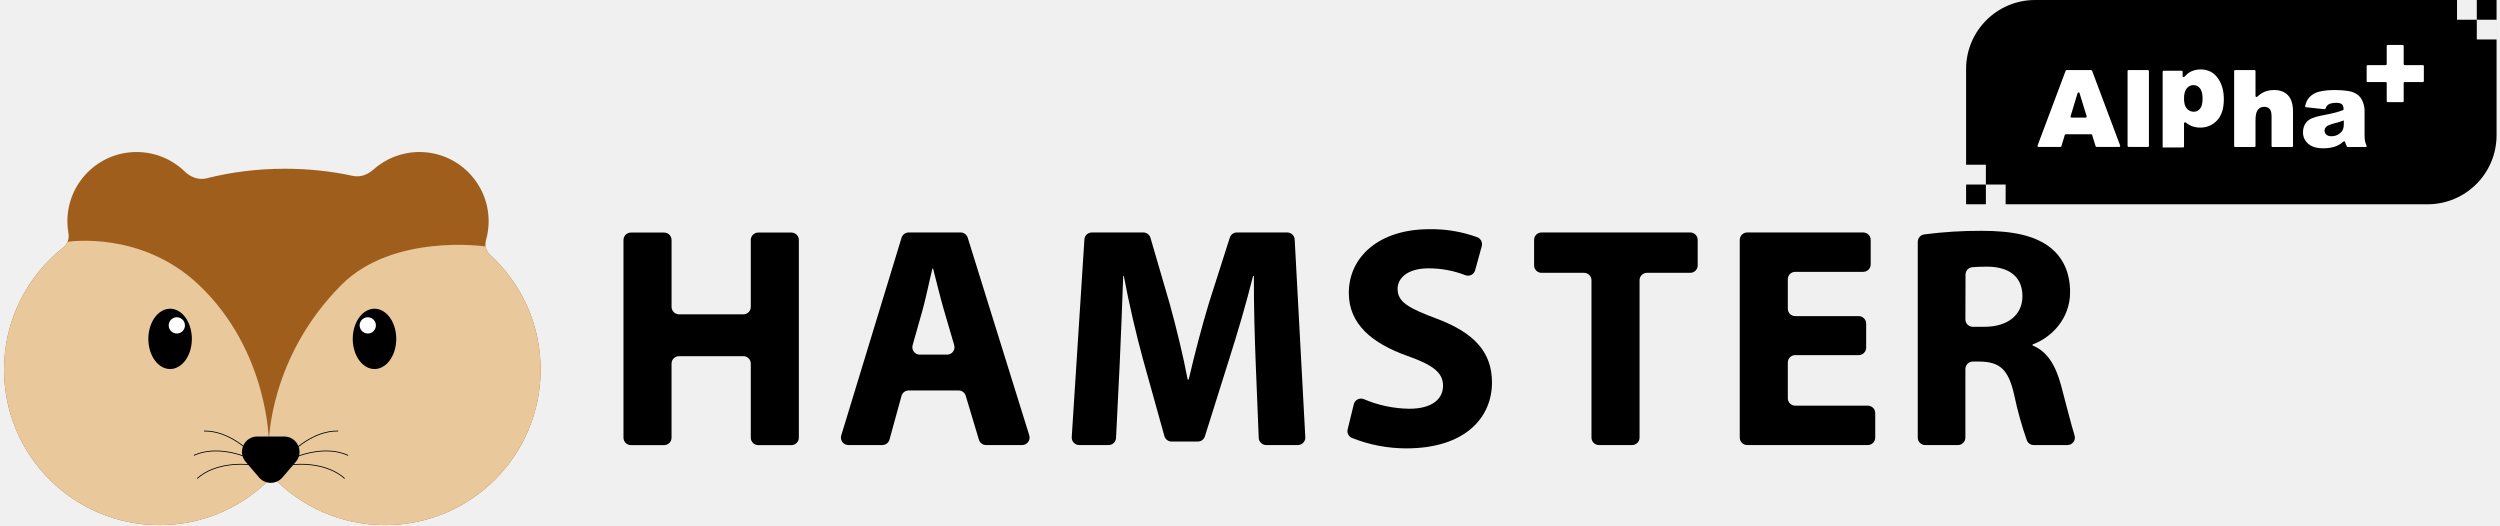
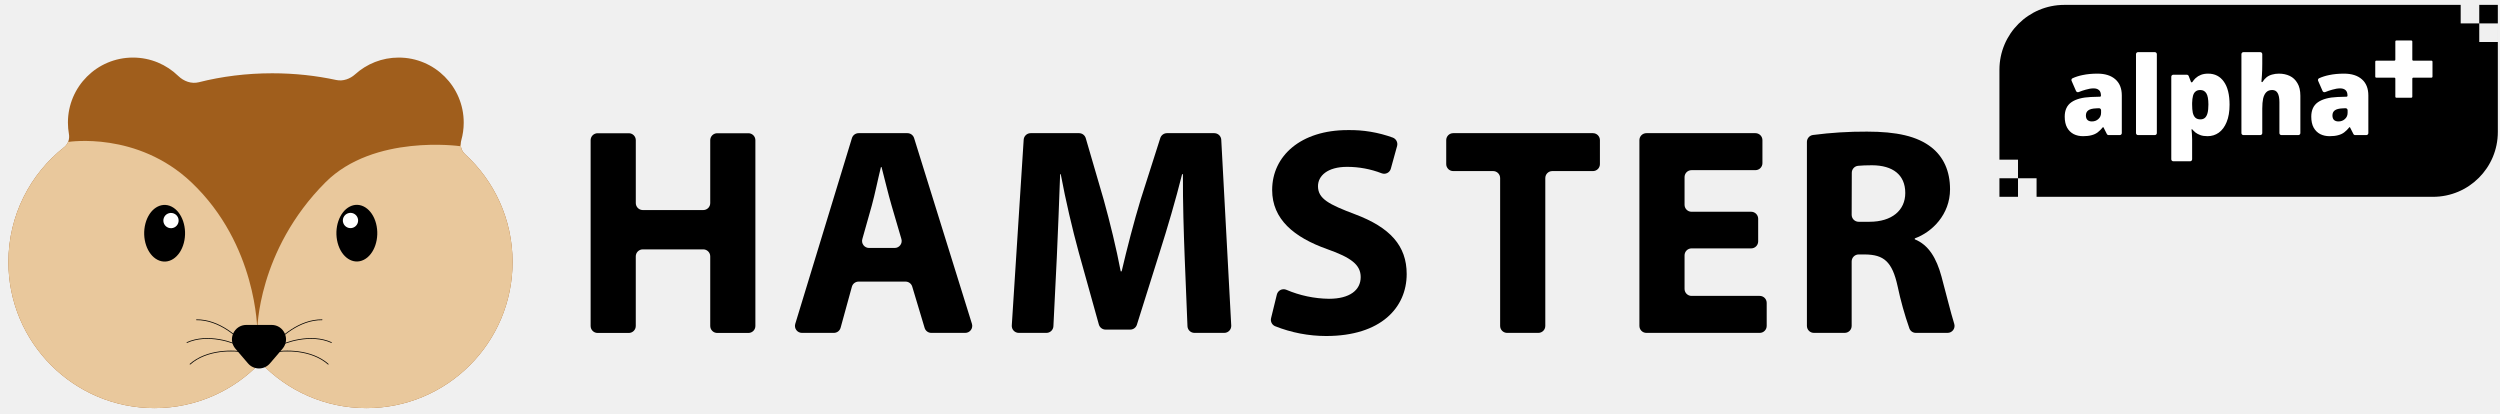
- <svg xmlns="http://www.w3.org/2000/svg" width="219" height="46" viewBox="0 0 219 46" fill="none">
-   <path d="M58.829 21.022V26.882C58.829 27.055 58.898 27.221 59.02 27.343C59.143 27.466 59.309 27.535 59.481 27.535H65.122C65.207 27.534 65.292 27.517 65.371 27.484C65.449 27.451 65.521 27.403 65.581 27.343C65.641 27.282 65.689 27.21 65.721 27.131C65.753 27.052 65.77 26.968 65.769 26.882V21.024C65.769 20.939 65.786 20.854 65.818 20.774C65.851 20.695 65.899 20.623 65.96 20.562C66.02 20.502 66.092 20.454 66.172 20.421C66.251 20.388 66.336 20.372 66.422 20.372H69.329C69.415 20.372 69.499 20.389 69.578 20.422C69.657 20.455 69.729 20.503 69.789 20.563C69.85 20.624 69.898 20.696 69.93 20.775C69.963 20.854 69.979 20.939 69.979 21.024V38.34C69.979 38.426 69.963 38.511 69.93 38.59C69.898 38.669 69.85 38.741 69.789 38.801C69.729 38.862 69.657 38.91 69.578 38.943C69.499 38.976 69.415 38.993 69.329 38.993H66.422C66.336 38.993 66.251 38.976 66.172 38.944C66.092 38.911 66.02 38.863 65.96 38.802C65.899 38.742 65.851 38.67 65.818 38.59C65.786 38.511 65.769 38.426 65.769 38.34V31.85C65.769 31.678 65.701 31.513 65.579 31.391C65.457 31.269 65.292 31.201 65.12 31.201H59.479C59.306 31.201 59.141 31.269 59.019 31.391C58.896 31.512 58.827 31.678 58.827 31.85V38.34C58.827 38.426 58.81 38.511 58.778 38.59C58.745 38.669 58.698 38.741 58.637 38.801C58.577 38.862 58.505 38.91 58.426 38.943C58.347 38.976 58.263 38.993 58.177 38.993H55.27C55.184 38.993 55.099 38.976 55.02 38.944C54.94 38.911 54.868 38.863 54.807 38.802C54.747 38.742 54.699 38.67 54.666 38.59C54.633 38.511 54.617 38.426 54.617 38.34V21.024C54.617 20.939 54.633 20.854 54.666 20.774C54.699 20.695 54.747 20.623 54.807 20.562C54.868 20.502 54.94 20.454 55.02 20.421C55.099 20.388 55.184 20.372 55.27 20.372H58.185C58.356 20.373 58.52 20.442 58.641 20.564C58.761 20.686 58.829 20.85 58.829 21.022V21.022Z" fill="black" />
-   <path d="M78.972 34.682L77.92 38.507C77.882 38.644 77.8 38.765 77.687 38.851C77.574 38.938 77.436 38.984 77.293 38.985H74.315C74.213 38.985 74.113 38.961 74.022 38.916C73.931 38.87 73.852 38.803 73.791 38.721C73.731 38.639 73.69 38.544 73.673 38.444C73.656 38.343 73.663 38.24 73.693 38.143L78.977 20.824C79.018 20.691 79.1 20.575 79.212 20.492C79.324 20.409 79.46 20.364 79.599 20.364H84.15C84.289 20.364 84.424 20.408 84.536 20.491C84.648 20.573 84.731 20.689 84.772 20.822L90.165 38.14C90.195 38.238 90.201 38.341 90.184 38.442C90.167 38.542 90.127 38.637 90.067 38.719C90.006 38.801 89.927 38.868 89.836 38.914C89.745 38.961 89.645 38.985 89.543 38.985H86.375C86.235 38.985 86.099 38.939 85.987 38.855C85.875 38.772 85.793 38.654 85.753 38.52L84.597 34.667C84.558 34.533 84.475 34.415 84.363 34.332C84.251 34.248 84.115 34.204 83.975 34.204H79.602C79.459 34.203 79.319 34.249 79.206 34.336C79.092 34.422 79.01 34.544 78.972 34.682ZM82.964 31.066C83.065 31.067 83.165 31.043 83.255 30.998C83.345 30.953 83.424 30.887 83.485 30.807C83.545 30.726 83.586 30.632 83.604 30.533C83.622 30.434 83.617 30.331 83.589 30.235L82.674 27.11C82.352 26.01 82.024 24.614 81.738 23.525H81.68C81.407 24.619 81.126 26.033 80.828 27.115L79.945 30.24C79.918 30.336 79.914 30.438 79.932 30.537C79.951 30.636 79.992 30.729 80.053 30.809C80.114 30.889 80.192 30.954 80.282 30.999C80.373 31.044 80.472 31.067 80.573 31.066H82.964Z" fill="black" />
-   <path d="M110.002 31.863C109.916 29.605 109.83 26.922 109.84 24.192H109.764C109.17 26.576 108.389 29.223 107.688 31.42L105.549 38.224C105.508 38.356 105.426 38.471 105.314 38.553C105.203 38.635 105.068 38.679 104.93 38.679H102.629C102.487 38.679 102.349 38.632 102.236 38.546C102.123 38.461 102.041 38.34 102.002 38.204L100.129 31.483C99.53 29.291 98.91 26.647 98.45 24.192H98.392C98.298 26.72 98.195 29.6 98.084 31.918L97.765 38.365C97.757 38.532 97.685 38.69 97.564 38.805C97.443 38.921 97.282 38.985 97.115 38.985H94.534C94.445 38.985 94.357 38.966 94.275 38.931C94.194 38.895 94.12 38.844 94.059 38.779C93.999 38.714 93.952 38.637 93.921 38.553C93.891 38.47 93.879 38.381 93.884 38.292L94.994 20.974C95.004 20.808 95.077 20.653 95.198 20.54C95.319 20.427 95.478 20.364 95.644 20.364H100.157C100.297 20.364 100.434 20.41 100.547 20.494C100.659 20.579 100.741 20.697 100.781 20.832L102.46 26.589C103.049 28.723 103.623 31.061 104.04 33.246H104.129C104.634 31.089 105.269 28.634 105.898 26.561L107.731 20.817C107.774 20.686 107.856 20.571 107.967 20.49C108.079 20.409 108.213 20.365 108.351 20.364H112.765C112.932 20.364 113.092 20.428 113.213 20.543C113.334 20.658 113.406 20.815 113.415 20.981L114.345 38.3C114.35 38.388 114.336 38.476 114.306 38.559C114.275 38.642 114.228 38.717 114.167 38.781C114.106 38.846 114.033 38.897 113.952 38.931C113.871 38.966 113.784 38.985 113.695 38.985H110.914C110.746 38.985 110.585 38.92 110.464 38.803C110.342 38.687 110.271 38.528 110.265 38.36L110.002 31.863Z" fill="black" />
-   <path d="M118.593 35.41C118.616 35.318 118.658 35.232 118.717 35.158C118.776 35.085 118.851 35.025 118.936 34.983C119.02 34.941 119.113 34.918 119.208 34.916C119.302 34.914 119.396 34.932 119.483 34.97C120.739 35.505 122.087 35.789 123.452 35.806C125.384 35.806 126.41 35.003 126.41 33.784C126.41 32.639 125.52 31.966 123.293 31.18C120.186 30.078 118.156 28.386 118.156 25.666C118.156 22.49 120.82 20.078 125.199 20.078C126.634 20.051 128.061 20.289 129.409 20.781C129.56 20.84 129.684 20.952 129.757 21.097C129.829 21.242 129.846 21.409 129.803 21.565L129.222 23.671C129.199 23.758 129.157 23.84 129.101 23.91C129.044 23.98 128.973 24.038 128.893 24.079C128.813 24.12 128.725 24.144 128.634 24.149C128.544 24.154 128.454 24.14 128.37 24.108C127.339 23.708 126.242 23.504 125.136 23.507C123.303 23.507 122.428 24.356 122.428 25.307C122.428 26.49 123.46 27.013 125.874 27.923C129.161 29.157 130.698 30.869 130.698 33.501C130.698 36.608 128.317 39.278 123.192 39.278C121.558 39.277 119.939 38.965 118.421 38.36C118.28 38.298 118.166 38.187 118.099 38.048C118.032 37.909 118.017 37.751 118.057 37.602L118.593 35.41Z" fill="black" />
-   <path d="M138.761 23.899H135.039C134.953 23.899 134.869 23.883 134.79 23.85C134.71 23.817 134.639 23.77 134.578 23.709C134.517 23.649 134.469 23.577 134.436 23.498C134.404 23.419 134.387 23.334 134.387 23.249V21.017C134.386 20.931 134.403 20.846 134.436 20.767C134.468 20.687 134.516 20.615 134.577 20.555C134.638 20.494 134.71 20.446 134.789 20.413C134.868 20.381 134.953 20.364 135.039 20.364H148.067C148.153 20.364 148.237 20.381 148.316 20.414C148.395 20.447 148.467 20.495 148.527 20.555C148.588 20.616 148.636 20.688 148.668 20.767C148.701 20.846 148.717 20.931 148.717 21.017V23.249C148.717 23.421 148.648 23.587 148.527 23.709C148.405 23.83 148.239 23.899 148.067 23.899H144.275C144.189 23.899 144.104 23.916 144.026 23.948C143.947 23.981 143.875 24.029 143.814 24.09C143.754 24.151 143.706 24.223 143.674 24.302C143.641 24.381 143.625 24.465 143.625 24.551V38.333C143.625 38.418 143.609 38.503 143.576 38.582C143.544 38.661 143.496 38.733 143.436 38.794C143.375 38.854 143.303 38.902 143.224 38.935C143.145 38.968 143.061 38.985 142.975 38.985H140.063C139.977 38.985 139.892 38.968 139.813 38.935C139.734 38.902 139.663 38.854 139.602 38.794C139.542 38.733 139.494 38.661 139.462 38.582C139.429 38.503 139.413 38.418 139.413 38.333V24.551C139.413 24.465 139.396 24.381 139.363 24.301C139.33 24.222 139.282 24.15 139.222 24.09C139.161 24.029 139.089 23.981 139.01 23.948C138.931 23.916 138.846 23.899 138.761 23.899Z" fill="black" />
-   <path d="M162.824 31.107H157.262C157.089 31.108 156.924 31.177 156.802 31.299C156.68 31.421 156.612 31.587 156.612 31.759V34.884C156.612 34.969 156.628 35.054 156.661 35.133C156.693 35.212 156.741 35.285 156.801 35.345C156.862 35.406 156.933 35.454 157.012 35.487C157.091 35.519 157.176 35.536 157.262 35.536H163.62C163.793 35.536 163.958 35.605 164.08 35.727C164.202 35.849 164.27 36.014 164.27 36.186V38.333C164.27 38.418 164.254 38.503 164.221 38.582C164.189 38.661 164.141 38.733 164.081 38.794C164.02 38.854 163.948 38.902 163.869 38.935C163.79 38.968 163.706 38.985 163.62 38.985H153.052C152.967 38.985 152.882 38.968 152.803 38.935C152.724 38.902 152.652 38.854 152.592 38.794C152.531 38.733 152.484 38.661 152.451 38.582C152.419 38.503 152.402 38.418 152.402 38.333V21.017C152.402 20.931 152.419 20.846 152.451 20.767C152.484 20.688 152.531 20.616 152.592 20.555C152.652 20.495 152.724 20.447 152.803 20.414C152.882 20.381 152.967 20.364 153.052 20.364H163.221C163.394 20.364 163.56 20.433 163.682 20.555C163.804 20.678 163.873 20.844 163.873 21.017V23.163C163.872 23.336 163.803 23.501 163.681 23.623C163.559 23.744 163.393 23.813 163.221 23.813H157.262C157.176 23.813 157.091 23.83 157.012 23.863C156.933 23.895 156.862 23.943 156.801 24.004C156.741 24.065 156.693 24.137 156.661 24.216C156.628 24.295 156.612 24.38 156.612 24.465V27.041C156.612 27.214 156.68 27.379 156.802 27.501C156.924 27.623 157.089 27.691 157.262 27.691H162.824C162.997 27.692 163.162 27.761 163.284 27.883C163.406 28.005 163.475 28.171 163.476 28.343V30.457C163.475 30.63 163.406 30.795 163.284 30.917C163.162 31.038 162.996 31.107 162.824 31.107V31.107Z" fill="black" />
-   <path d="M167.996 21.178C167.997 21.021 168.054 20.868 168.158 20.75C168.262 20.631 168.406 20.554 168.562 20.534C170.23 20.317 171.91 20.212 173.591 20.22C176.352 20.22 178.286 20.642 179.616 21.694C180.728 22.579 181.34 23.886 181.34 25.598C181.34 27.957 179.654 29.6 178.053 30.174V30.262C179.345 30.783 180.076 32.017 180.541 33.729C180.971 35.304 181.393 37.058 181.732 38.143C181.762 38.24 181.769 38.343 181.752 38.444C181.735 38.544 181.695 38.639 181.634 38.721C181.573 38.803 181.495 38.87 181.404 38.916C181.313 38.961 181.212 38.985 181.11 38.985H178.157C178.028 38.987 177.901 38.949 177.794 38.878C177.686 38.806 177.603 38.703 177.555 38.583C177.103 37.295 176.735 35.979 176.453 34.644C175.947 32.318 175.151 31.696 173.419 31.673H172.817C172.645 31.674 172.48 31.743 172.358 31.865C172.236 31.987 172.168 32.153 172.168 32.325V38.333C172.168 38.418 172.151 38.503 172.119 38.583C172.086 38.662 172.038 38.734 171.977 38.794C171.917 38.855 171.845 38.903 171.765 38.936C171.686 38.968 171.601 38.985 171.515 38.985H168.646C168.56 38.985 168.476 38.968 168.397 38.935C168.318 38.902 168.246 38.854 168.186 38.794C168.125 38.733 168.077 38.661 168.045 38.582C168.012 38.503 167.996 38.418 167.996 38.333V21.178ZM172.168 27.977C172.168 28.149 172.236 28.314 172.358 28.436C172.48 28.558 172.645 28.627 172.817 28.627H173.829C175.917 28.627 177.166 27.562 177.166 25.944C177.166 24.24 175.998 23.368 174.074 23.358C173.523 23.358 173.096 23.378 172.774 23.408C172.612 23.422 172.461 23.496 172.351 23.616C172.241 23.736 172.18 23.893 172.18 24.055L172.168 27.977Z" fill="black" />
-   <path d="M18.101 15.619C17.415 15.793 16.698 15.525 16.19 15.032C15.098 13.971 13.608 13.317 11.965 13.317C8.617 13.317 5.903 16.032 5.903 19.38C5.903 19.744 5.935 20.101 5.996 20.447C6.077 20.904 5.92 21.38 5.556 21.667C2.387 24.161 0.352 28.032 0.352 32.378C0.352 39.901 6.45 45.999 13.973 45.999C17.864 45.999 21.373 44.368 23.855 41.753C26.337 44.368 29.847 45.999 33.737 45.999C41.261 45.999 47.359 39.901 47.359 32.378C47.359 28.392 45.647 24.805 42.918 22.314C42.566 21.993 42.448 21.489 42.577 21.031C42.726 20.506 42.805 19.952 42.805 19.38C42.805 16.032 40.091 13.317 36.742 13.317C35.183 13.317 33.76 13.907 32.686 14.874C32.204 15.309 31.552 15.546 30.918 15.409C29.038 15.001 27.035 14.781 24.957 14.781C22.545 14.781 20.235 15.078 18.101 15.619Z" fill="#A05E1C" />
-   <path d="M5.934 21.148C5.858 21.349 5.731 21.53 5.556 21.668C2.387 24.162 0.352 28.033 0.352 32.379C0.352 39.902 6.45 46 13.973 46C17.864 46 21.373 44.369 23.855 41.754C26.337 44.369 29.847 46 33.737 46C41.261 46 47.359 39.902 47.359 32.379C47.359 28.392 45.647 24.806 42.918 22.315C42.653 22.073 42.52 21.727 42.527 21.376L42.456 21.578C42.456 21.578 34.423 20.431 29.914 24.95C23.555 31.322 23.555 38.766 23.555 38.766C23.555 38.766 23.555 30.77 17.414 24.95C12.368 20.168 5.961 21.179 5.961 21.179L5.934 21.148Z" fill="#E9C89C" />
-   <path d="M22.697 41.828C23.233 42.453 24.201 42.453 24.738 41.828L25.913 40.457C26.661 39.585 26.041 38.238 24.892 38.238H22.542C21.394 38.238 20.774 39.585 21.522 40.457L22.697 41.828Z" fill="black" />
-   <path d="M33.458 32.168C34.447 31.669 34.957 30.153 34.597 28.783C34.237 27.412 33.143 26.705 32.154 27.204C31.165 27.703 30.655 29.219 31.015 30.589C31.375 31.96 32.469 32.667 33.458 32.168Z" fill="black" />
-   <path d="M32.461 29.172C32.83 29.037 33.021 28.629 32.886 28.259C32.752 27.89 32.343 27.699 31.974 27.834C31.604 27.968 31.414 28.377 31.548 28.746C31.683 29.116 32.091 29.306 32.461 29.172Z" fill="white" />
-   <path d="M14.249 32.168C13.26 31.669 12.75 30.153 13.11 28.783C13.47 27.412 14.564 26.705 15.553 27.204C16.542 27.703 17.052 29.219 16.692 30.589C16.332 31.96 15.238 32.667 14.249 32.168Z" fill="black" />
-   <path d="M15.246 29.174C14.877 29.039 14.686 28.631 14.821 28.261C14.955 27.892 15.364 27.701 15.733 27.836C16.103 27.97 16.293 28.379 16.159 28.748C16.024 29.118 15.616 29.308 15.246 29.174Z" fill="white" />
-   <path fill-rule="evenodd" clip-rule="evenodd" d="M26.759 38.715C25.947 39.241 25.319 39.879 24.99 40.305L24.934 40.262C25.268 39.83 25.902 39.186 26.72 38.655C27.539 38.124 28.545 37.704 29.623 37.723L29.622 37.794C28.563 37.775 27.571 38.188 26.759 38.715Z" fill="black" />
-   <path fill-rule="evenodd" clip-rule="evenodd" d="M27.489 39.632C26.535 39.793 25.705 40.129 25.234 40.39L25.2 40.328C25.678 40.064 26.515 39.725 27.477 39.562C28.439 39.399 29.53 39.413 30.511 39.858L30.482 39.923C29.518 39.485 28.443 39.47 27.489 39.632Z" fill="black" />
-   <path fill-rule="evenodd" clip-rule="evenodd" d="M27.398 40.774C26.439 40.644 25.547 40.719 25.02 40.827L25.006 40.758C25.54 40.648 26.441 40.573 27.408 40.704C28.375 40.834 29.412 41.171 30.216 41.889L30.169 41.941C29.379 41.237 28.357 40.904 27.398 40.774Z" fill="black" />
-   <path fill-rule="evenodd" clip-rule="evenodd" d="M20.733 38.715C21.545 39.241 22.173 39.879 22.503 40.305L22.559 40.262C22.225 39.83 21.59 39.186 20.772 38.655C19.953 38.124 18.947 37.704 17.869 37.723L17.87 37.794C18.929 37.775 19.922 38.188 20.733 38.715Z" fill="black" />
-   <path fill-rule="evenodd" clip-rule="evenodd" d="M19.988 39.632C20.941 39.793 21.771 40.129 22.243 40.39L22.277 40.328C21.799 40.064 20.962 39.725 19.999 39.562C19.037 39.399 17.947 39.413 16.965 39.858L16.994 39.923C17.959 39.485 19.033 39.47 19.988 39.632Z" fill="black" />
-   <path fill-rule="evenodd" clip-rule="evenodd" d="M20.067 40.774C21.025 40.644 21.918 40.719 22.445 40.827L22.459 40.758C21.925 40.648 21.024 40.573 20.057 40.704C19.09 40.834 18.053 41.171 17.248 41.889L17.295 41.941C18.086 41.237 19.108 40.904 20.067 40.774Z" fill="black" />
-   <path fill-rule="evenodd" clip-rule="evenodd" d="M178.277 0H215.235V1.728H216.967V0H218.699V11.848C218.699 15.188 215.992 17.895 212.653 17.895H172.23V16.163H173.962V17.895H175.694V16.163H173.962V14.431H172.23V6.046C172.23 2.707 174.938 0 178.277 0ZM218.698 1.728H216.967V3.46H218.698V1.728Z" fill="black" />
-   <path d="M183.272 11.822C183.261 11.785 183.227 11.76 183.189 11.76H180.958C180.92 11.76 180.886 11.786 180.875 11.823L180.58 12.808C180.569 12.845 180.535 12.87 180.496 12.87H178.572C178.511 12.87 178.469 12.809 178.49 12.752L180.951 6.196C180.963 6.162 180.996 6.14 181.032 6.14H183.184C183.22 6.14 183.253 6.162 183.266 6.196L185.726 12.752C185.748 12.809 185.706 12.87 185.645 12.87H183.659C183.62 12.87 183.587 12.845 183.575 12.809L183.272 11.822ZM182.707 10.3C182.766 10.3 182.808 10.244 182.79 10.187L182.166 8.153C182.141 8.071 182.024 8.071 181.999 8.153L181.382 10.188C181.365 10.244 181.407 10.3 181.466 10.3H182.707Z" fill="white" />
-   <path d="M186.375 6.227C186.375 6.179 186.414 6.14 186.462 6.14H188.158C188.206 6.14 188.246 6.179 188.246 6.227V12.783C188.246 12.831 188.206 12.87 188.158 12.87H186.462C186.414 12.87 186.375 12.831 186.375 12.783V6.227Z" fill="white" />
-   <path d="M189.449 12.926V6.283C189.449 6.235 189.488 6.196 189.537 6.196H191.11C191.158 6.196 191.197 6.235 191.197 6.283V6.663C191.197 6.746 191.303 6.784 191.358 6.722C191.539 6.521 191.706 6.382 191.862 6.301C192.133 6.161 192.439 6.082 192.762 6.082C193.418 6.082 193.916 6.336 194.274 6.834C194.633 7.332 194.808 7.953 194.808 8.687C194.808 9.5 194.615 10.12 194.222 10.54C193.829 10.96 193.339 11.178 192.745 11.178C192.456 11.178 192.194 11.126 191.958 11.03C191.784 10.959 191.624 10.859 191.475 10.735C191.416 10.685 191.32 10.726 191.32 10.803V12.83C191.32 12.879 191.281 12.918 191.232 12.918H189.458C189.453 12.918 189.449 12.922 189.449 12.926V12.926ZM191.32 8.652C191.32 9.037 191.399 9.325 191.565 9.509C191.731 9.692 191.932 9.788 192.176 9.788C192.395 9.788 192.579 9.701 192.727 9.517C192.876 9.342 192.946 9.037 192.946 8.608C192.946 8.215 192.867 7.926 192.718 7.734C192.561 7.551 192.378 7.454 192.159 7.454C191.923 7.454 191.722 7.551 191.565 7.734C191.399 7.926 191.32 8.232 191.32 8.652Z" fill="white" />
-   <path d="M195.711 6.227C195.711 6.179 195.75 6.14 195.798 6.14H197.494C197.542 6.14 197.582 6.179 197.582 6.227V8.406C197.582 8.485 197.678 8.524 197.736 8.471C197.938 8.285 198.14 8.145 198.342 8.054C198.596 7.94 198.893 7.888 199.234 7.888C199.741 7.888 200.143 8.045 200.431 8.351C200.72 8.657 200.868 9.138 200.868 9.776V12.792C200.868 12.84 200.829 12.879 200.781 12.879H199.076C199.028 12.879 198.989 12.84 198.989 12.792V10.196C198.989 9.89 198.936 9.671 198.823 9.549C198.709 9.418 198.552 9.356 198.342 9.356C198.115 9.356 197.931 9.444 197.791 9.61C197.651 9.785 197.582 10.091 197.582 10.537V12.792C197.582 12.84 197.542 12.879 197.494 12.879H195.798C195.75 12.879 195.711 12.84 195.711 12.792V6.227Z" fill="white" />
-   <path d="M203.715 9.507C203.7 9.546 203.662 9.572 203.621 9.567L202.005 9.393C201.954 9.387 201.918 9.338 201.931 9.287C201.998 9.018 202.087 8.805 202.197 8.648C202.328 8.473 202.503 8.316 202.747 8.185C202.922 8.089 203.158 8.019 203.455 7.966C203.753 7.914 204.076 7.888 204.426 7.888C204.985 7.888 205.44 7.923 205.772 7.984C206.113 8.045 206.393 8.176 206.62 8.377C206.777 8.517 206.908 8.709 206.996 8.963C207.092 9.216 207.136 9.452 207.136 9.688V11.839C207.136 12.066 207.153 12.249 207.179 12.381C207.2 12.483 207.247 12.608 207.313 12.753C207.339 12.812 207.297 12.879 207.233 12.879H205.665C205.634 12.879 205.605 12.862 205.59 12.835C205.534 12.733 205.498 12.652 205.475 12.591C205.461 12.554 205.45 12.51 205.44 12.457C205.426 12.386 205.339 12.355 205.285 12.402C205.083 12.577 204.881 12.705 204.679 12.791C204.347 12.923 203.962 12.992 203.525 12.992C202.94 12.992 202.503 12.861 202.197 12.591C201.891 12.319 201.742 11.987 201.742 11.594C201.742 11.227 201.847 10.921 202.066 10.676C202.284 10.431 202.686 10.257 203.272 10.143C203.971 10.003 204.426 9.907 204.636 9.846C204.828 9.798 205.028 9.727 205.243 9.648C205.277 9.636 205.3 9.603 205.299 9.566C205.291 9.37 205.247 9.226 205.16 9.146C205.064 9.05 204.898 9.007 204.662 9.007C204.356 9.007 204.129 9.059 203.971 9.155C203.87 9.21 203.782 9.327 203.715 9.507ZM205.31 10.554C205.309 10.554 205.308 10.554 205.307 10.554C205.054 10.65 204.784 10.729 204.504 10.799C204.129 10.903 203.884 11 203.788 11.096C203.683 11.201 203.63 11.314 203.63 11.437C203.63 11.585 203.683 11.708 203.788 11.795C203.893 11.891 204.041 11.935 204.242 11.935C204.452 11.935 204.644 11.882 204.819 11.786C204.994 11.681 205.125 11.559 205.204 11.419C205.282 11.271 205.317 11.087 205.317 10.851V10.561C205.317 10.557 205.314 10.554 205.31 10.554V10.554Z" fill="white" />
-   <path d="M207.32 5.791C207.32 5.742 207.359 5.703 207.408 5.703H208.99C209.038 5.703 209.077 5.664 209.077 5.616V4.025C209.077 3.977 209.116 3.938 209.165 3.938H210.476C210.524 3.938 210.563 3.977 210.563 4.025V5.616C210.563 5.664 210.602 5.703 210.651 5.703H212.242C212.29 5.703 212.329 5.742 212.329 5.791V7.102C212.329 7.15 212.29 7.189 212.242 7.189H210.651C210.602 7.189 210.563 7.228 210.563 7.277V8.859C210.563 8.907 210.524 8.946 210.476 8.946H209.165C209.116 8.946 209.077 8.907 209.077 8.859V7.277C209.077 7.228 209.038 7.189 208.99 7.189H207.408C207.359 7.189 207.32 7.15 207.32 7.102V5.791Z" fill="white" />
+ <svg xmlns="http://www.w3.org/2000/svg" width="248" height="41" viewBox="0 0 248 41" fill="none">
+   <path d="M63.071 13.908V20.143C63.071 20.328 63.145 20.504 63.275 20.634C63.405 20.764 63.581 20.838 63.765 20.838H69.767C69.858 20.837 69.947 20.819 70.031 20.784C70.115 20.749 70.191 20.698 70.255 20.633C70.319 20.569 70.369 20.492 70.404 20.408C70.438 20.324 70.456 20.234 70.455 20.143V13.911C70.455 13.82 70.473 13.729 70.507 13.645C70.542 13.56 70.593 13.484 70.658 13.419C70.722 13.355 70.799 13.304 70.883 13.269C70.968 13.234 71.058 13.216 71.149 13.217H74.243C74.334 13.217 74.424 13.235 74.508 13.27C74.592 13.305 74.668 13.356 74.733 13.42C74.797 13.485 74.848 13.561 74.882 13.646C74.917 13.73 74.935 13.82 74.934 13.911V32.335C74.935 32.426 74.917 32.516 74.882 32.6C74.848 32.684 74.797 32.761 74.733 32.825C74.668 32.89 74.592 32.941 74.508 32.976C74.424 33.011 74.334 33.029 74.243 33.029H71.149C71.058 33.029 70.968 33.011 70.883 32.977C70.799 32.942 70.722 32.891 70.658 32.826C70.593 32.762 70.542 32.685 70.507 32.601C70.473 32.516 70.455 32.426 70.455 32.335V25.429C70.455 25.246 70.383 25.07 70.253 24.941C70.123 24.811 69.948 24.738 69.764 24.738H63.763C63.579 24.738 63.403 24.811 63.273 24.94C63.143 25.07 63.069 25.246 63.069 25.429V32.335C63.069 32.426 63.051 32.516 63.017 32.6C62.982 32.684 62.931 32.761 62.867 32.825C62.803 32.89 62.727 32.941 62.642 32.976C62.559 33.011 62.468 33.029 62.377 33.029H59.284C59.193 33.029 59.102 33.011 59.018 32.977C58.934 32.942 58.857 32.891 58.792 32.826C58.728 32.762 58.677 32.685 58.642 32.601C58.607 32.516 58.59 32.426 58.59 32.335V13.911C58.59 13.82 58.607 13.729 58.642 13.645C58.677 13.56 58.728 13.484 58.792 13.419C58.857 13.355 58.934 13.304 59.018 13.269C59.102 13.234 59.193 13.216 59.284 13.217H62.385C62.568 13.218 62.742 13.292 62.871 13.421C62.999 13.551 63.071 13.726 63.071 13.908V13.908Z" fill="black" />
+   <path d="M84.507 28.444L83.388 32.513C83.347 32.659 83.26 32.788 83.14 32.88C83.019 32.972 82.872 33.021 82.721 33.022H79.552C79.444 33.022 79.337 32.997 79.24 32.948C79.143 32.899 79.059 32.828 78.995 32.741C78.93 32.654 78.887 32.553 78.869 32.446C78.851 32.339 78.858 32.23 78.89 32.126L84.512 13.7C84.556 13.558 84.643 13.434 84.762 13.345C84.882 13.257 85.026 13.21 85.174 13.21H90.016C90.164 13.21 90.308 13.257 90.427 13.345C90.546 13.432 90.634 13.556 90.678 13.697L96.416 32.123C96.448 32.227 96.455 32.337 96.437 32.444C96.419 32.551 96.376 32.652 96.311 32.739C96.247 32.827 96.163 32.898 96.066 32.947C95.969 32.996 95.862 33.022 95.754 33.022H92.383C92.234 33.022 92.09 32.973 91.97 32.884C91.851 32.795 91.764 32.67 91.722 32.527L90.492 28.427C90.45 28.285 90.362 28.16 90.243 28.071C90.124 27.982 89.979 27.935 89.831 27.935H85.177C85.025 27.934 84.876 27.983 84.755 28.075C84.634 28.167 84.547 28.297 84.507 28.444ZM88.754 24.597C88.862 24.597 88.968 24.572 89.064 24.524C89.16 24.476 89.244 24.406 89.308 24.32C89.373 24.235 89.416 24.135 89.436 24.029C89.455 23.924 89.449 23.815 89.419 23.712L88.445 20.387C88.103 19.217 87.754 17.732 87.45 16.573H87.388C87.097 17.737 86.799 19.241 86.481 20.392L85.543 23.717C85.513 23.82 85.509 23.928 85.528 24.034C85.548 24.139 85.592 24.238 85.657 24.323C85.722 24.408 85.805 24.478 85.901 24.525C85.997 24.573 86.103 24.597 86.21 24.597H88.754Z" fill="black" />
+   <path d="M117.517 25.444C117.426 23.042 117.334 20.188 117.345 17.283H117.264C116.632 19.819 115.801 22.636 115.056 24.973L112.78 32.212C112.736 32.352 112.648 32.475 112.53 32.562C112.411 32.649 112.268 32.696 112.121 32.696H109.673C109.522 32.696 109.375 32.647 109.255 32.555C109.134 32.464 109.047 32.336 109.006 32.191L107.013 25.041C106.375 22.708 105.716 19.895 105.227 17.283H105.165C105.065 19.973 104.955 23.037 104.837 25.503L104.498 32.363C104.489 32.54 104.413 32.708 104.284 32.831C104.155 32.954 103.984 33.022 103.806 33.022H101.06C100.965 33.022 100.872 33.002 100.785 32.964C100.698 32.927 100.62 32.872 100.555 32.803C100.49 32.733 100.44 32.652 100.408 32.563C100.376 32.474 100.363 32.379 100.369 32.285L101.549 13.858C101.56 13.682 101.638 13.518 101.767 13.397C101.895 13.277 102.065 13.21 102.241 13.21H107.042C107.192 13.21 107.338 13.259 107.457 13.348C107.577 13.438 107.665 13.564 107.707 13.708L109.493 19.833C110.12 22.103 110.73 24.591 111.174 26.916H111.268C111.806 24.621 112.482 22.009 113.151 19.803L115.102 13.691C115.147 13.552 115.235 13.43 115.353 13.344C115.471 13.257 115.614 13.21 115.761 13.21H120.457C120.635 13.21 120.806 13.278 120.934 13.4C121.063 13.522 121.14 13.689 121.149 13.866L122.139 32.293C122.143 32.387 122.129 32.48 122.096 32.569C122.064 32.657 122.014 32.737 121.949 32.805C121.884 32.873 121.807 32.928 121.72 32.965C121.634 33.002 121.541 33.022 121.447 33.022H118.488C118.31 33.022 118.138 32.953 118.009 32.829C117.88 32.705 117.804 32.536 117.797 32.357L117.517 25.444Z" fill="black" />
+   <path d="M126.664 29.217C126.688 29.119 126.733 29.028 126.796 28.95C126.859 28.871 126.938 28.807 127.028 28.763C127.119 28.718 127.217 28.694 127.318 28.692C127.419 28.689 127.518 28.709 127.611 28.749C128.947 29.318 130.382 29.621 131.834 29.639C133.889 29.639 134.981 28.784 134.981 27.487C134.981 26.268 134.034 25.553 131.664 24.716C128.358 23.544 126.198 21.744 126.198 18.849C126.198 15.471 129.034 12.905 133.693 12.905C135.219 12.876 136.737 13.129 138.172 13.652C138.332 13.715 138.464 13.835 138.542 13.989C138.619 14.143 138.637 14.32 138.591 14.486L137.972 16.727C137.948 16.82 137.904 16.907 137.844 16.981C137.784 17.056 137.708 17.117 137.623 17.161C137.537 17.205 137.444 17.231 137.348 17.236C137.252 17.241 137.156 17.227 137.066 17.192C135.969 16.767 134.802 16.55 133.625 16.552C131.675 16.552 130.744 17.456 130.744 18.468C130.744 19.726 131.842 20.283 134.411 21.252C137.908 22.564 139.543 24.386 139.543 27.186C139.543 30.492 137.009 33.332 131.557 33.332C129.818 33.331 128.096 33 126.481 32.356C126.331 32.29 126.209 32.172 126.138 32.024C126.067 31.876 126.051 31.707 126.093 31.549L126.664 29.217Z" fill="black" />
+   <path d="M148.119 16.971H144.159C144.068 16.971 143.978 16.953 143.894 16.919C143.809 16.884 143.733 16.833 143.668 16.769C143.604 16.705 143.553 16.628 143.518 16.544C143.483 16.46 143.465 16.37 143.465 16.279V13.904C143.464 13.813 143.482 13.722 143.517 13.638C143.552 13.554 143.603 13.477 143.667 13.412C143.732 13.348 143.809 13.297 143.893 13.262C143.977 13.227 144.068 13.21 144.159 13.21H158.02C158.111 13.21 158.202 13.228 158.286 13.263C158.37 13.298 158.446 13.349 158.51 13.413C158.574 13.478 158.625 13.554 158.66 13.639C158.695 13.723 158.712 13.813 158.712 13.904V16.279C158.712 16.463 158.639 16.639 158.509 16.768C158.38 16.898 158.204 16.971 158.02 16.971H153.985C153.894 16.971 153.804 16.988 153.72 17.023C153.636 17.058 153.56 17.11 153.496 17.174C153.431 17.238 153.381 17.315 153.346 17.399C153.311 17.483 153.294 17.574 153.294 17.665V32.328C153.294 32.419 153.277 32.509 153.242 32.593C153.208 32.677 153.157 32.754 153.093 32.818C153.028 32.883 152.952 32.934 152.868 32.969C152.784 33.004 152.694 33.022 152.603 33.022H149.504C149.413 33.022 149.323 33.004 149.239 32.969C149.155 32.934 149.078 32.883 149.014 32.818C148.95 32.754 148.899 32.677 148.864 32.593C148.83 32.509 148.812 32.419 148.813 32.328V17.665C148.813 17.573 148.795 17.483 148.76 17.399C148.725 17.315 148.674 17.238 148.609 17.174C148.545 17.109 148.468 17.058 148.384 17.023C148.3 16.989 148.21 16.971 148.119 16.971Z" fill="black" />
+   <path d="M173.717 24.64H167.799C167.615 24.64 167.44 24.714 167.31 24.844C167.181 24.974 167.108 25.15 167.108 25.334V28.659C167.107 28.75 167.125 28.84 167.16 28.924C167.194 29.008 167.245 29.085 167.309 29.149C167.374 29.214 167.45 29.265 167.534 29.3C167.618 29.335 167.708 29.353 167.799 29.353H174.564C174.748 29.353 174.924 29.425 175.053 29.555C175.183 29.685 175.256 29.861 175.256 30.044V32.328C175.256 32.419 175.238 32.509 175.204 32.593C175.169 32.677 175.118 32.754 175.054 32.818C174.99 32.883 174.914 32.934 174.83 32.969C174.746 33.004 174.655 33.022 174.564 33.022H163.32C163.229 33.022 163.139 33.004 163.055 32.969C162.971 32.934 162.895 32.883 162.83 32.818C162.766 32.754 162.715 32.677 162.681 32.593C162.646 32.509 162.629 32.419 162.629 32.328V13.904C162.629 13.813 162.646 13.723 162.681 13.639C162.715 13.554 162.766 13.478 162.83 13.413C162.895 13.349 162.971 13.298 163.055 13.263C163.139 13.228 163.229 13.21 163.32 13.21H174.139C174.323 13.21 174.5 13.283 174.63 13.413C174.76 13.543 174.833 13.72 174.833 13.904V16.188C174.833 16.371 174.759 16.547 174.629 16.677C174.499 16.806 174.323 16.879 174.139 16.879H167.799C167.708 16.879 167.618 16.897 167.534 16.932C167.45 16.967 167.374 17.018 167.309 17.082C167.245 17.147 167.194 17.224 167.16 17.308C167.125 17.392 167.107 17.482 167.108 17.573V20.314C167.108 20.498 167.181 20.673 167.31 20.803C167.44 20.933 167.616 21.006 167.799 21.006H173.717C173.901 21.006 174.077 21.08 174.207 21.21C174.337 21.34 174.41 21.516 174.411 21.7V23.948C174.41 24.132 174.337 24.308 174.207 24.437C174.077 24.567 173.901 24.64 173.717 24.64V24.64Z" fill="black" />
+   <path d="M179.246 14.076C179.247 13.908 179.308 13.746 179.419 13.62C179.529 13.493 179.682 13.412 179.849 13.39C181.623 13.159 183.41 13.048 185.199 13.056C188.137 13.056 190.194 13.505 191.609 14.624C192.793 15.566 193.444 16.957 193.444 18.778C193.444 21.288 191.65 23.036 189.947 23.647V23.741C191.321 24.295 192.099 25.608 192.594 27.429C193.051 29.105 193.5 30.971 193.861 32.126C193.893 32.229 193.9 32.339 193.882 32.446C193.864 32.552 193.821 32.654 193.756 32.741C193.692 32.828 193.608 32.899 193.511 32.947C193.414 32.996 193.308 33.022 193.199 33.021H190.057C189.92 33.023 189.785 32.983 189.67 32.907C189.556 32.831 189.468 32.721 189.417 32.594C188.936 31.224 188.544 29.823 188.244 28.403C187.706 25.928 186.859 25.266 185.016 25.242H184.376C184.192 25.242 184.016 25.316 183.887 25.446C183.757 25.576 183.685 25.752 183.685 25.936V32.327C183.685 32.419 183.667 32.509 183.632 32.593C183.598 32.678 183.547 32.754 183.482 32.819C183.418 32.883 183.341 32.934 183.257 32.969C183.172 33.004 183.082 33.022 182.991 33.021H179.937C179.846 33.021 179.756 33.003 179.672 32.968C179.588 32.934 179.512 32.882 179.448 32.818C179.383 32.753 179.333 32.677 179.298 32.593C179.263 32.508 179.246 32.418 179.246 32.327V14.076ZM183.685 21.309C183.685 21.492 183.757 21.668 183.887 21.798C184.017 21.927 184.193 22 184.376 22H185.452C187.674 22 189.003 20.868 189.003 19.146C189.003 17.333 187.76 16.405 185.713 16.394C185.126 16.394 184.672 16.416 184.33 16.448C184.157 16.462 183.997 16.541 183.879 16.669C183.762 16.797 183.697 16.964 183.698 17.137L183.685 21.309Z" fill="black" />
+   <path d="M19.716 8.16C18.987 8.345 18.224 8.06 17.684 7.536C16.522 6.406 14.936 5.711 13.188 5.711C9.626 5.711 6.738 8.599 6.738 12.161C6.738 12.549 6.772 12.928 6.838 13.297C6.924 13.783 6.757 14.29 6.37 14.595C2.998 17.248 0.832 21.367 0.832 25.991C0.832 33.995 7.321 40.484 15.325 40.484C19.465 40.484 23.199 38.748 25.84 35.966C28.48 38.748 32.214 40.484 36.354 40.484C44.358 40.484 50.847 33.995 50.847 25.991C50.847 21.75 49.025 17.934 46.122 15.284C45.747 14.942 45.622 14.405 45.759 13.918C45.917 13.359 46.001 12.77 46.001 12.161C46.001 8.599 43.114 5.711 39.551 5.711C37.891 5.711 36.378 6.338 35.235 7.368C34.722 7.83 34.029 8.082 33.354 7.936C31.354 7.503 29.223 7.269 27.011 7.269C24.445 7.269 21.987 7.584 19.716 8.16Z" fill="#A05E1C" />
+   <path d="M6.771 14.042C6.691 14.257 6.556 14.449 6.37 14.595C2.998 17.249 0.832 21.367 0.832 25.991C0.832 33.996 7.321 40.485 15.325 40.485C19.465 40.485 23.199 38.749 25.84 35.967C28.48 38.749 32.214 40.485 36.354 40.485C44.358 40.485 50.847 33.996 50.847 25.991C50.847 21.75 49.025 17.935 46.122 15.284C45.84 15.027 45.699 14.659 45.705 14.284L45.63 14.499C45.63 14.499 37.083 13.28 32.285 18.087C25.52 24.867 25.52 32.788 25.52 32.788C25.52 32.788 25.52 24.28 18.986 18.087C13.617 12.999 6.8 14.076 6.8 14.076L6.771 14.042Z" fill="#E9C89C" />
+   <path d="M24.605 36.051C25.176 36.717 26.206 36.717 26.777 36.051L28.027 34.593C28.823 33.666 28.164 32.232 26.941 32.232H24.441C23.219 32.232 22.559 33.666 23.355 34.593L24.605 36.051Z" fill="black" />
+   <path d="M36.093 25.771C37.145 25.241 37.688 23.628 37.305 22.17C36.922 20.711 35.758 19.959 34.706 20.49C33.654 21.021 33.111 22.633 33.494 24.092C33.877 25.55 35.041 26.302 36.093 25.771Z" fill="black" />
+   <path d="M35.027 22.585C35.42 22.442 35.623 22.007 35.48 21.614C35.337 21.22 34.902 21.018 34.509 21.161C34.116 21.304 33.913 21.739 34.056 22.132C34.199 22.525 34.634 22.728 35.027 22.585Z" fill="white" />
+   <path d="M15.637 25.779C14.585 25.248 14.042 23.636 14.425 22.177C14.808 20.719 15.972 19.967 17.024 20.498C18.077 21.029 18.619 22.641 18.236 24.1C17.853 25.558 16.69 26.31 15.637 25.779Z" fill="black" />
+   <path d="M16.703 22.592C16.31 22.449 16.108 22.015 16.251 21.621C16.394 21.228 16.829 21.026 17.222 21.169C17.615 21.312 17.818 21.747 17.674 22.14C17.531 22.533 17.097 22.735 16.703 22.592Z" fill="white" />
+   <path fill-rule="evenodd" clip-rule="evenodd" d="M28.927 32.739C28.063 33.299 27.395 33.978 27.044 34.431L26.984 34.385C27.34 33.926 28.014 33.241 28.886 32.676C29.757 32.111 30.827 31.663 31.974 31.684L31.972 31.76C30.846 31.739 29.79 32.179 28.927 32.739Z" fill="black" />
+   <path fill-rule="evenodd" clip-rule="evenodd" d="M29.704 33.714C28.689 33.885 27.806 34.243 27.305 34.52L27.268 34.454C27.777 34.174 28.668 33.813 29.691 33.639C30.715 33.467 31.875 33.481 32.919 33.955L32.888 34.023C31.863 33.558 30.719 33.542 29.704 33.714Z" fill="black" />
+   <path fill-rule="evenodd" clip-rule="evenodd" d="M29.606 34.93C28.586 34.792 27.636 34.872 27.075 34.987L27.06 34.913C27.629 34.796 28.587 34.717 29.616 34.856C30.645 34.995 31.748 35.353 32.604 36.116L32.554 36.173C31.713 35.423 30.626 35.068 29.606 34.93Z" fill="black" />
+   <path fill-rule="evenodd" clip-rule="evenodd" d="M22.515 32.739C23.378 33.299 24.047 33.978 24.398 34.431L24.457 34.385C24.102 33.926 23.427 33.241 22.556 32.676C21.685 32.111 20.614 31.663 19.468 31.684L19.469 31.76C20.595 31.739 21.651 32.179 22.515 32.739Z" fill="black" />
+   <path fill-rule="evenodd" clip-rule="evenodd" d="M21.722 33.714C22.737 33.885 23.62 34.243 24.121 34.52L24.158 34.454C23.649 34.174 22.758 33.813 21.734 33.639C20.711 33.467 19.55 33.481 18.506 33.955L18.537 34.023C19.563 33.558 20.707 33.542 21.722 33.714Z" fill="black" />
+   <path fill-rule="evenodd" clip-rule="evenodd" d="M21.805 34.93C22.825 34.792 23.774 34.872 24.335 34.987L24.35 34.913C23.781 34.796 22.823 34.717 21.794 34.856C20.765 34.995 19.662 35.353 18.806 36.116L18.856 36.173C19.697 35.423 20.784 35.068 21.805 34.93Z" fill="black" />
+   <path fill-rule="evenodd" clip-rule="evenodd" d="M204.777 0.485H244.1V2.324H245.942V0.485H247.785V13.092C247.785 16.645 244.905 19.525 241.352 19.525H198.344V17.682H200.186V19.525H202.028V17.682H200.186V15.84H198.344V6.918C198.344 3.366 201.224 0.485 204.777 0.485ZM247.784 2.324H245.942V4.166H247.784V2.324Z" fill="black" />
+   <path d="M235.625 6.117C235.625 6.063 235.669 6.018 235.724 6.018H237.518C237.572 6.018 237.617 5.974 237.617 5.919V4.116C237.617 4.061 237.661 4.017 237.716 4.017H239.202C239.257 4.017 239.301 4.061 239.301 4.116V5.919C239.301 5.974 239.346 6.018 239.4 6.018H241.204C241.259 6.018 241.303 6.063 241.303 6.117V7.604C241.303 7.658 241.259 7.703 241.204 7.703H239.4C239.346 7.703 239.301 7.747 239.301 7.802V9.595C239.301 9.65 239.257 9.694 239.202 9.694H237.716C237.661 9.694 237.617 9.65 237.617 9.595V7.802C237.617 7.747 237.572 7.703 237.518 7.703H235.724C235.669 7.703 235.625 7.658 235.625 7.604V6.117Z" fill="white" />
+   <path d="M208.069 7.305C208.827 7.305 209.418 7.493 209.844 7.868C210.27 8.243 210.483 8.777 210.483 9.47V13.202C210.483 13.312 210.394 13.401 210.284 13.401H209.176C209.101 13.401 209.033 13.359 208.999 13.292L208.664 12.632C208.658 12.619 208.644 12.61 208.629 12.61V12.61C208.617 12.61 208.606 12.616 208.598 12.625C208.436 12.828 208.266 12.996 208.09 13.13C207.917 13.26 207.715 13.354 207.484 13.412C207.253 13.477 206.971 13.509 206.639 13.509C206.293 13.509 205.982 13.441 205.708 13.303C205.434 13.159 205.217 12.946 205.059 12.665C204.9 12.376 204.82 12.011 204.82 11.571C204.82 10.928 205.04 10.452 205.481 10.142C205.928 9.831 206.574 9.658 207.419 9.622L208.328 9.592C208.377 9.591 208.415 9.551 208.415 9.503V9.503C208.415 9.236 208.35 9.048 208.22 8.94C208.09 8.824 207.913 8.767 207.69 8.767C207.451 8.767 207.188 8.81 206.899 8.897C206.67 8.959 206.439 9.038 206.206 9.133C206.104 9.174 205.986 9.129 205.942 9.028L205.501 8.017C205.459 7.921 205.499 7.808 205.594 7.764C205.897 7.625 206.231 7.519 206.596 7.446C207.036 7.352 207.527 7.305 208.069 7.305ZM207.949 10.748C207.574 10.762 207.307 10.831 207.148 10.954C206.997 11.069 206.921 11.235 206.921 11.452C206.921 11.654 206.975 11.806 207.083 11.907C207.192 12.001 207.336 12.047 207.516 12.047C207.769 12.047 207.982 11.968 208.155 11.809C208.336 11.65 208.426 11.445 208.426 11.192V10.935C208.426 10.821 208.331 10.731 208.218 10.736L207.949 10.748Z" fill="white" />
+   <path d="M213.959 13.202C213.959 13.312 213.87 13.401 213.76 13.401H212.09C211.98 13.401 211.891 13.312 211.891 13.202V5.371C211.891 5.261 211.98 5.172 212.09 5.172H213.76C213.87 5.172 213.959 5.261 213.959 5.371V13.202Z" fill="white" />
+   <path d="M219.051 7.305C219.715 7.305 220.235 7.572 220.61 8.106C220.985 8.633 221.173 9.395 221.173 10.391C221.173 11.069 221.076 11.643 220.881 12.112C220.693 12.574 220.433 12.924 220.101 13.163C219.776 13.394 219.405 13.509 218.986 13.509C218.704 13.509 218.466 13.473 218.271 13.401C218.076 13.329 217.914 13.242 217.784 13.141C217.66 13.038 217.556 12.935 217.472 12.831C217.464 12.822 217.452 12.816 217.44 12.816V12.816C217.415 12.816 217.396 12.837 217.399 12.861C217.412 12.986 217.425 13.118 217.438 13.26C217.452 13.419 217.459 13.603 217.459 13.812V15.8C217.459 15.91 217.37 15.999 217.26 15.999H215.59C215.48 15.999 215.391 15.91 215.391 15.8V7.612C215.391 7.502 215.48 7.413 215.59 7.413H216.933C217.015 7.413 217.089 7.464 217.119 7.541L217.342 8.121C217.354 8.151 217.383 8.171 217.416 8.171V8.171C217.443 8.171 217.468 8.157 217.483 8.135C217.579 7.99 217.69 7.858 217.817 7.738C217.961 7.608 218.134 7.503 218.336 7.424C218.538 7.345 218.777 7.305 219.051 7.305ZM218.271 8.929C218.069 8.929 217.91 8.98 217.795 9.081C217.679 9.174 217.596 9.315 217.546 9.503C217.495 9.691 217.466 9.929 217.459 10.217V10.38C217.459 10.697 217.481 10.965 217.524 11.181C217.575 11.398 217.661 11.564 217.784 11.679C217.907 11.787 218.073 11.842 218.282 11.842C218.455 11.842 218.6 11.795 218.715 11.701C218.838 11.6 218.928 11.441 218.986 11.225C219.044 11.008 219.073 10.723 219.073 10.369C219.073 9.842 219.004 9.47 218.867 9.254C218.73 9.037 218.531 8.929 218.271 8.929Z" fill="white" />
+   <path d="M224.417 6.341C224.417 6.782 224.406 7.153 224.384 7.456C224.365 7.721 224.349 7.931 224.336 8.085C224.333 8.12 224.36 8.149 224.395 8.149V8.149C224.415 8.149 224.434 8.139 224.445 8.122C224.57 7.925 224.709 7.769 224.861 7.651C225.027 7.529 225.211 7.442 225.413 7.392C225.615 7.334 225.835 7.305 226.073 7.305C226.47 7.305 226.828 7.381 227.145 7.532C227.463 7.684 227.716 7.922 227.903 8.247C228.098 8.565 228.196 8.983 228.196 9.503V13.202C228.196 13.312 228.106 13.401 227.996 13.401H226.316C226.206 13.401 226.117 13.312 226.117 13.202V10.131C226.117 9.734 226.059 9.434 225.943 9.232C225.828 9.03 225.648 8.929 225.402 8.929C225.157 8.929 224.962 9.001 224.817 9.146C224.673 9.29 224.568 9.499 224.503 9.774C224.446 10.041 224.417 10.373 224.417 10.77V13.202C224.417 13.312 224.328 13.401 224.218 13.401H222.548C222.438 13.401 222.349 13.312 222.349 13.202V5.371C222.349 5.261 222.438 5.172 222.548 5.172H224.218C224.328 5.172 224.417 5.261 224.417 5.371V6.341Z" fill="white" />
+   <path d="M232.526 7.305C233.284 7.305 233.876 7.493 234.302 7.868C234.727 8.243 234.94 8.777 234.94 9.47V13.202C234.94 13.312 234.851 13.401 234.741 13.401H233.633C233.558 13.401 233.49 13.359 233.456 13.292L233.121 12.632C233.115 12.619 233.101 12.61 233.086 12.61V12.61C233.074 12.61 233.063 12.616 233.055 12.625C232.893 12.828 232.724 12.996 232.547 13.13C232.374 13.26 232.172 13.354 231.941 13.412C231.71 13.477 231.429 13.509 231.097 13.509C230.75 13.509 230.44 13.441 230.165 13.303C229.891 13.159 229.675 12.946 229.516 12.665C229.357 12.376 229.278 12.011 229.278 11.571C229.278 10.928 229.498 10.452 229.938 10.142C230.386 9.831 231.032 9.658 231.876 9.622L232.786 9.592C232.834 9.591 232.872 9.551 232.872 9.503V9.503C232.872 9.236 232.807 9.048 232.677 8.94C232.547 8.824 232.371 8.767 232.147 8.767C231.909 8.767 231.645 8.81 231.356 8.897C231.128 8.959 230.897 9.038 230.663 9.133C230.561 9.174 230.444 9.129 230.399 9.028L229.958 8.017C229.916 7.921 229.956 7.808 230.051 7.764C230.354 7.625 230.688 7.519 231.053 7.446C231.494 7.352 231.984 7.305 232.526 7.305ZM232.407 10.748C232.031 10.762 231.764 10.831 231.605 10.954C231.454 11.069 231.378 11.235 231.378 11.452C231.378 11.654 231.432 11.806 231.54 11.907C231.649 12.001 231.793 12.047 231.974 12.047C232.226 12.047 232.439 11.968 232.612 11.809C232.793 11.65 232.883 11.445 232.883 11.192V10.935C232.883 10.821 232.788 10.731 232.675 10.736L232.407 10.748Z" fill="white" />
</svg>
